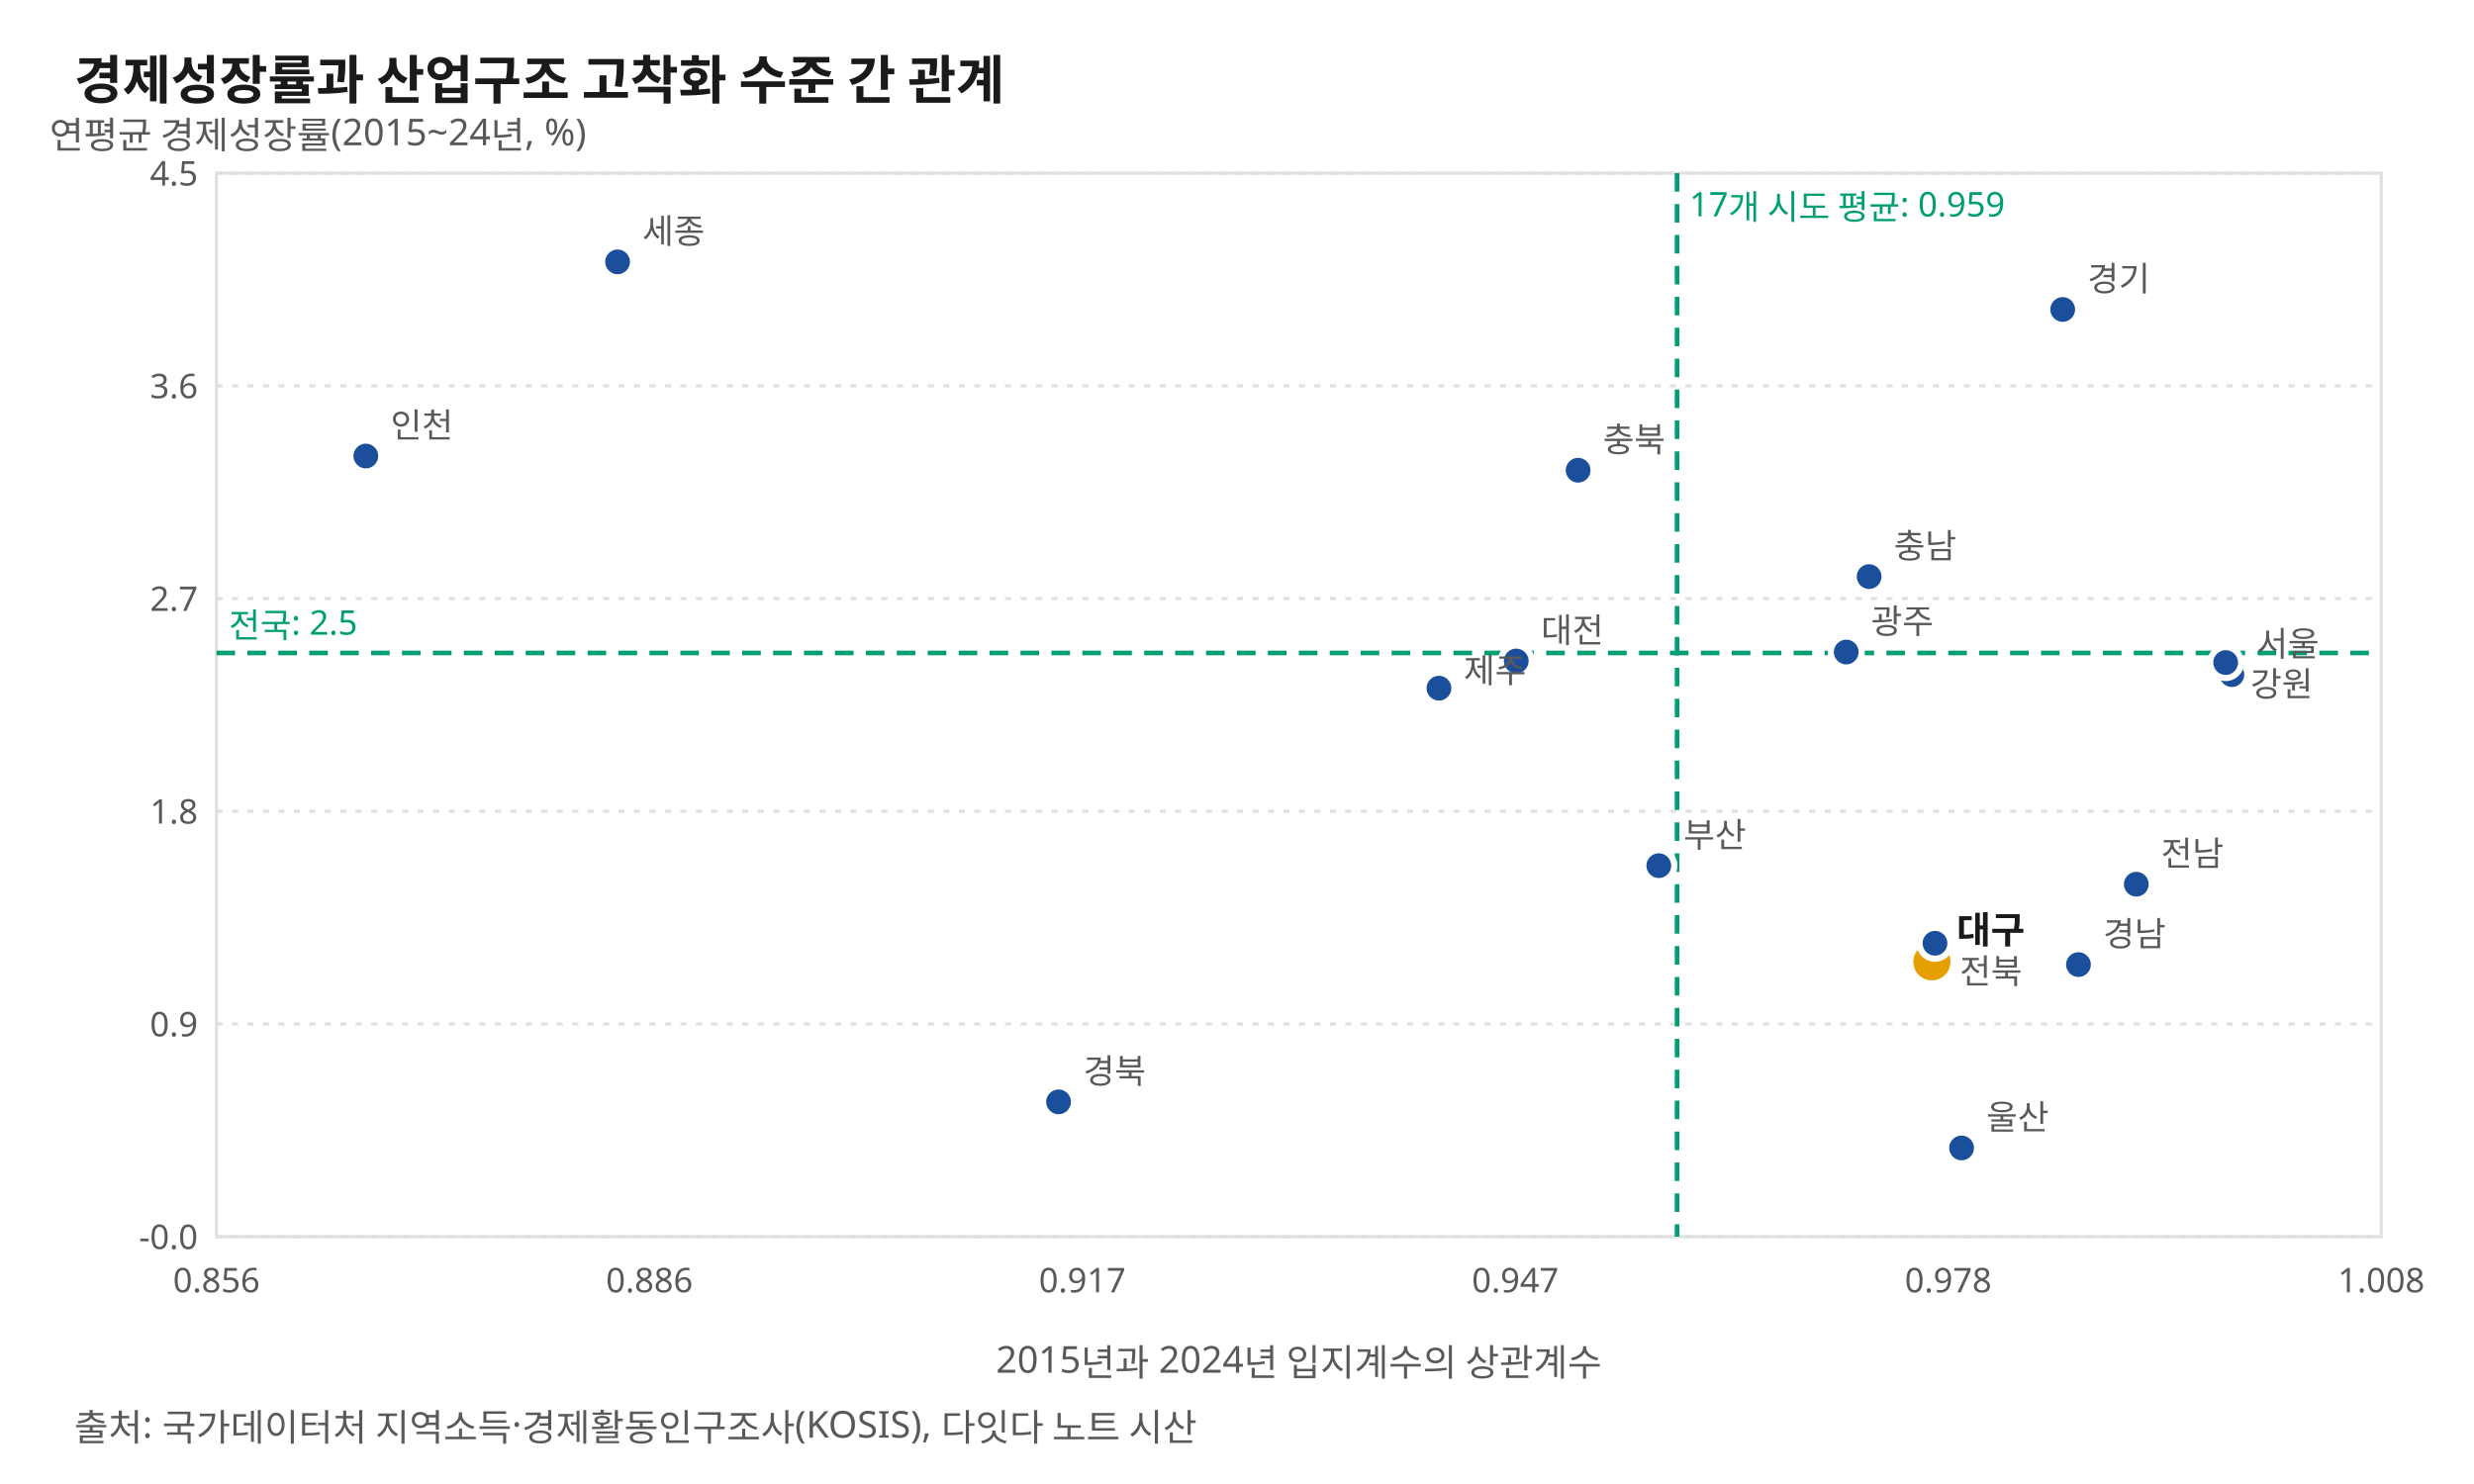
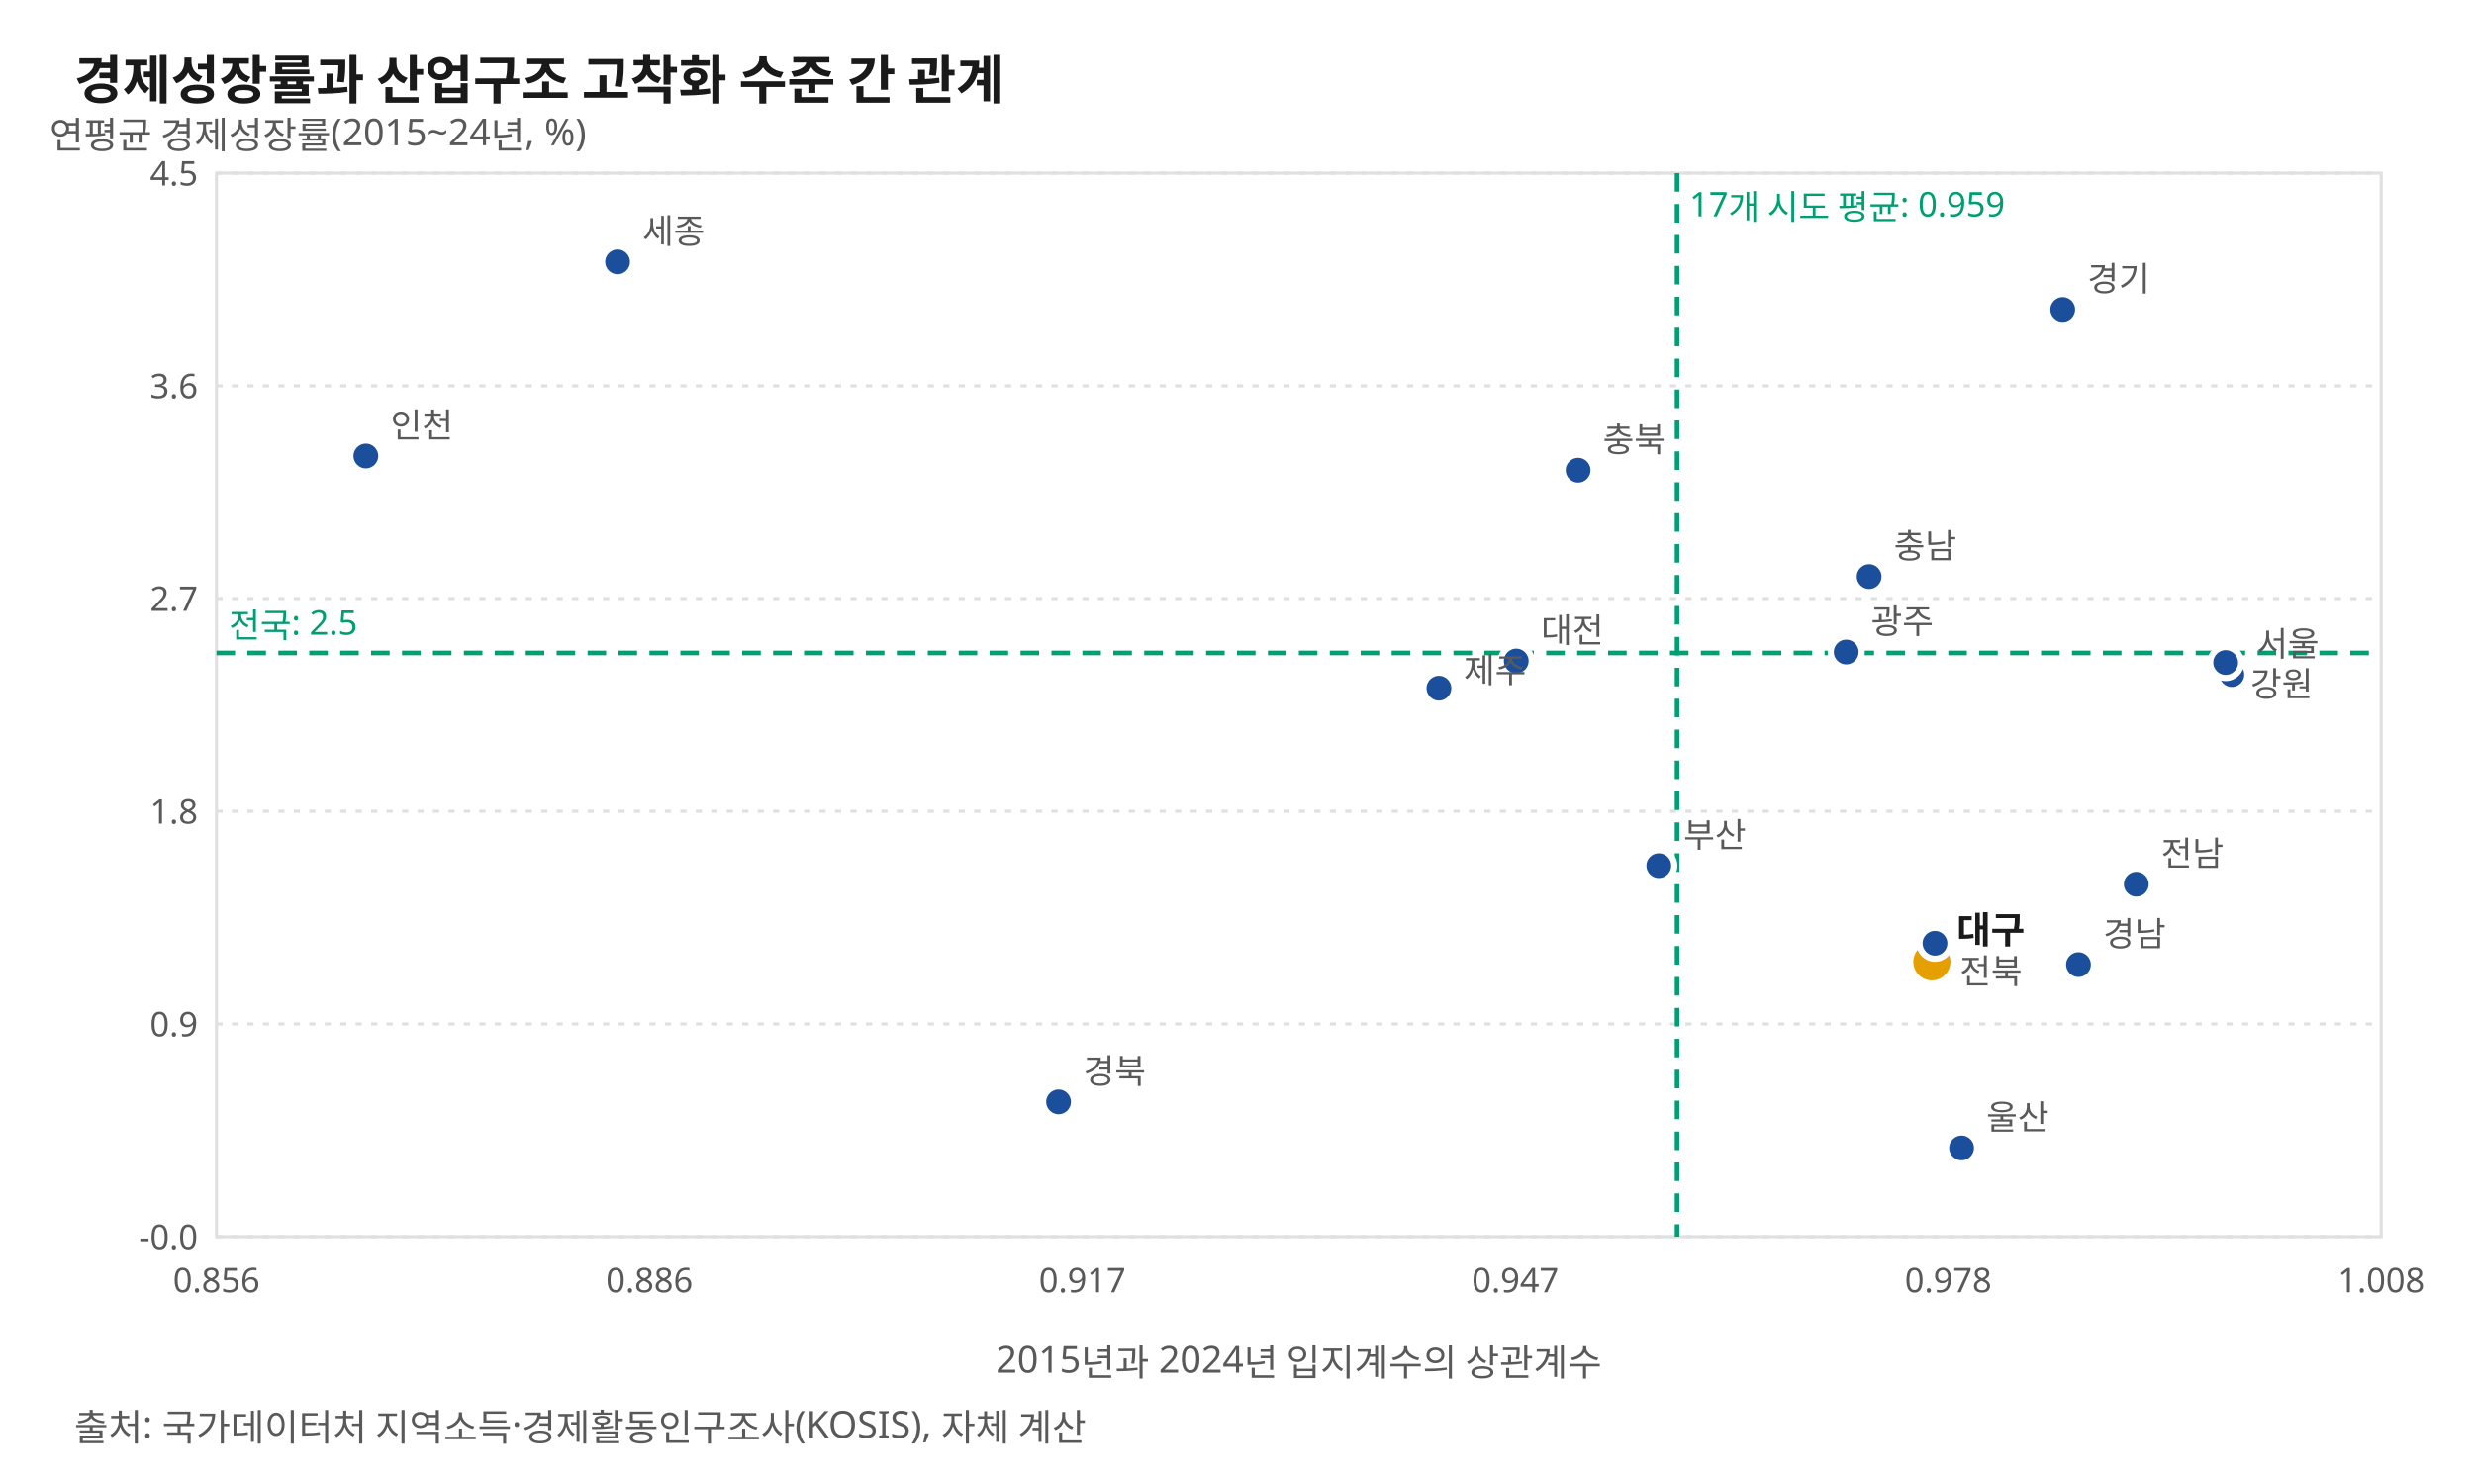
<svg xmlns="http://www.w3.org/2000/svg" width="800" height="480" viewBox="0 0 800 480" role="img" aria-label="경제성장률과 산업구조 고착화 수준 간 관계">
  <rect width="800" height="480" fill="#ffffff" />
  <text x="24.0" y="32.0" font-size="17" fill="#1a1a1a" text-anchor="start" font-weight="700" font-family="'Pretendard Variable',Pretendard,'Malgun Gothic','Apple SD Gothic Neo',sans-serif">경제성장률과 산업구조 고착화 수준 간 관계</text>
  <rect x="70" y="56" width="700" height="344" fill="none" stroke="#e0e0e0" />
  <text x="70.0" y="418.0" font-size="11" fill="#595959" text-anchor="middle" font-weight="400" font-family="'Pretendard Variable',Pretendard,'Malgun Gothic','Apple SD Gothic Neo',sans-serif">0.856</text>
  <text x="64.0" y="404.0" font-size="11" fill="#595959" text-anchor="end" font-weight="400" font-family="'Pretendard Variable',Pretendard,'Malgun Gothic','Apple SD Gothic Neo',sans-serif">-0.0</text>
  <line x1="70" y1="400.0" x2="770" y2="400.0" stroke="#e0e0e0" stroke-dasharray="2,3" />
  <text x="210.0" y="418.0" font-size="11" fill="#595959" text-anchor="middle" font-weight="400" font-family="'Pretendard Variable',Pretendard,'Malgun Gothic','Apple SD Gothic Neo',sans-serif">0.886</text>
  <text x="64.0" y="335.2" font-size="11" fill="#595959" text-anchor="end" font-weight="400" font-family="'Pretendard Variable',Pretendard,'Malgun Gothic','Apple SD Gothic Neo',sans-serif">0.9</text>
  <line x1="70" y1="331.2" x2="770" y2="331.2" stroke="#e0e0e0" stroke-dasharray="2,3" />
  <text x="350.0" y="418.0" font-size="11" fill="#595959" text-anchor="middle" font-weight="400" font-family="'Pretendard Variable',Pretendard,'Malgun Gothic','Apple SD Gothic Neo',sans-serif">0.917</text>
  <text x="64.0" y="266.4" font-size="11" fill="#595959" text-anchor="end" font-weight="400" font-family="'Pretendard Variable',Pretendard,'Malgun Gothic','Apple SD Gothic Neo',sans-serif">1.8</text>
  <line x1="70" y1="262.4" x2="770" y2="262.4" stroke="#e0e0e0" stroke-dasharray="2,3" />
  <text x="490.0" y="418.0" font-size="11" fill="#595959" text-anchor="middle" font-weight="400" font-family="'Pretendard Variable',Pretendard,'Malgun Gothic','Apple SD Gothic Neo',sans-serif">0.947</text>
  <text x="64.0" y="197.6" font-size="11" fill="#595959" text-anchor="end" font-weight="400" font-family="'Pretendard Variable',Pretendard,'Malgun Gothic','Apple SD Gothic Neo',sans-serif">2.7</text>
  <line x1="70" y1="193.6" x2="770" y2="193.6" stroke="#e0e0e0" stroke-dasharray="2,3" />
  <text x="630.0" y="418.0" font-size="11" fill="#595959" text-anchor="middle" font-weight="400" font-family="'Pretendard Variable',Pretendard,'Malgun Gothic','Apple SD Gothic Neo',sans-serif">0.978</text>
  <text x="64.0" y="128.8" font-size="11" fill="#595959" text-anchor="end" font-weight="400" font-family="'Pretendard Variable',Pretendard,'Malgun Gothic','Apple SD Gothic Neo',sans-serif">3.6</text>
  <line x1="70" y1="124.8" x2="770" y2="124.8" stroke="#e0e0e0" stroke-dasharray="2,3" />
  <text x="770.0" y="418.0" font-size="11" fill="#595959" text-anchor="middle" font-weight="400" font-family="'Pretendard Variable',Pretendard,'Malgun Gothic','Apple SD Gothic Neo',sans-serif">1.008</text>
  <text x="64.0" y="60.0" font-size="11" fill="#595959" text-anchor="end" font-weight="400" font-family="'Pretendard Variable',Pretendard,'Malgun Gothic','Apple SD Gothic Neo',sans-serif">4.5</text>
  <line x1="70" y1="56.0" x2="770" y2="56.0" stroke="#e0e0e0" stroke-dasharray="2,3" />
  <line x1="542.3" y1="56" x2="542.3" y2="400" stroke="#009E73" stroke-width="1.5" stroke-dasharray="6,4" />
  <text x="546.3" y="70.0" font-size="11" fill="#009E73" text-anchor="start" font-weight="400" font-family="'Pretendard Variable',Pretendard,'Malgun Gothic','Apple SD Gothic Neo',sans-serif">17개 시도 평균: 0.959</text>
  <line x1="70" y1="211.2" x2="770" y2="211.2" stroke="#009E73" stroke-width="1.5" stroke-dasharray="6,4" />
  <text x="74.0" y="206.2" font-size="11" fill="#009E73" text-anchor="start" font-weight="400" font-family="'Pretendard Variable',Pretendard,'Malgun Gothic','Apple SD Gothic Neo',sans-serif">전국: 2.5</text>
  <circle cx="721.7" cy="218.2" r="5" fill="#1B4F9B" stroke="#ffffff" stroke-width="2" />
  <text x="729.7" y="212.2" font-size="11" fill="#595959" text-anchor="start" font-weight="400" font-family="'Pretendard Variable',Pretendard,'Malgun Gothic','Apple SD Gothic Neo',sans-serif">서울</text>
  <circle cx="536.4" cy="280.0" r="5" fill="#1B4F9B" stroke="#ffffff" stroke-width="2" />
  <text x="544.4" y="274.0" font-size="11" fill="#595959" text-anchor="start" font-weight="400" font-family="'Pretendard Variable',Pretendard,'Malgun Gothic','Apple SD Gothic Neo',sans-serif">부산</text>
  <circle cx="624.7" cy="311.1" r="7" fill="#E69F00" stroke="#ffffff" stroke-width="2" />
  <text x="632.7" y="305.1" font-size="12" fill="#1a1a1a" text-anchor="start" font-weight="700" font-family="'Pretendard Variable',Pretendard,'Malgun Gothic','Apple SD Gothic Neo',sans-serif">대구</text>
  <circle cx="118.3" cy="147.5" r="5" fill="#1B4F9B" stroke="#ffffff" stroke-width="2" />
  <text x="126.3" y="141.5" font-size="11" fill="#595959" text-anchor="start" font-weight="400" font-family="'Pretendard Variable',Pretendard,'Malgun Gothic','Apple SD Gothic Neo',sans-serif">인천</text>
  <circle cx="597.0" cy="210.9" r="5" fill="#1B4F9B" stroke="#ffffff" stroke-width="2" />
  <text x="605.0" y="204.9" font-size="11" fill="#595959" text-anchor="start" font-weight="400" font-family="'Pretendard Variable',Pretendard,'Malgun Gothic','Apple SD Gothic Neo',sans-serif">광주</text>
  <circle cx="490.3" cy="213.8" r="5" fill="#1B4F9B" stroke="#ffffff" stroke-width="2" />
  <text x="498.3" y="207.8" font-size="11" fill="#595959" text-anchor="start" font-weight="400" font-family="'Pretendard Variable',Pretendard,'Malgun Gothic','Apple SD Gothic Neo',sans-serif">대전</text>
  <circle cx="634.3" cy="371.3" r="5" fill="#1B4F9B" stroke="#ffffff" stroke-width="2" />
  <text x="642.3" y="365.3" font-size="11" fill="#595959" text-anchor="start" font-weight="400" font-family="'Pretendard Variable',Pretendard,'Malgun Gothic','Apple SD Gothic Neo',sans-serif">울산</text>
  <circle cx="199.7" cy="84.7" r="5" fill="#1B4F9B" stroke="#ffffff" stroke-width="2" />
  <text x="207.7" y="78.7" font-size="11" fill="#595959" text-anchor="start" font-weight="400" font-family="'Pretendard Variable',Pretendard,'Malgun Gothic','Apple SD Gothic Neo',sans-serif">세종</text>
  <circle cx="667.0" cy="100.1" r="5" fill="#1B4F9B" stroke="#ffffff" stroke-width="2" />
  <text x="675.0" y="94.1" font-size="11" fill="#595959" text-anchor="start" font-weight="400" font-family="'Pretendard Variable',Pretendard,'Malgun Gothic','Apple SD Gothic Neo',sans-serif">경기</text>
  <circle cx="719.7" cy="214.3" r="5" fill="#1B4F9B" stroke="#ffffff" stroke-width="2" />
  <text x="727.7" y="225.2" font-size="11" fill="#595959" text-anchor="start" font-weight="400" font-family="'Pretendard Variable',Pretendard,'Malgun Gothic','Apple SD Gothic Neo',sans-serif">강원</text>
  <circle cx="510.3" cy="152.1" r="5" fill="#1B4F9B" stroke="#ffffff" stroke-width="2" />
  <text x="518.3" y="146.1" font-size="11" fill="#595959" text-anchor="start" font-weight="400" font-family="'Pretendard Variable',Pretendard,'Malgun Gothic','Apple SD Gothic Neo',sans-serif">충북</text>
  <circle cx="604.4" cy="186.5" r="5" fill="#1B4F9B" stroke="#ffffff" stroke-width="2" />
  <text x="612.4" y="180.5" font-size="11" fill="#595959" text-anchor="start" font-weight="400" font-family="'Pretendard Variable',Pretendard,'Malgun Gothic','Apple SD Gothic Neo',sans-serif">충남</text>
  <circle cx="625.7" cy="305.1" r="5" fill="#1B4F9B" stroke="#ffffff" stroke-width="2" />
  <text x="633.7" y="318.1" font-size="11" fill="#595959" text-anchor="start" font-weight="400" font-family="'Pretendard Variable',Pretendard,'Malgun Gothic','Apple SD Gothic Neo',sans-serif">전북</text>
  <circle cx="690.8" cy="286.0" r="5" fill="#1B4F9B" stroke="#ffffff" stroke-width="2" />
  <text x="698.8" y="280.0" font-size="11" fill="#595959" text-anchor="start" font-weight="400" font-family="'Pretendard Variable',Pretendard,'Malgun Gothic','Apple SD Gothic Neo',sans-serif">전남</text>
  <circle cx="342.3" cy="356.4" r="5" fill="#1B4F9B" stroke="#ffffff" stroke-width="2" />
  <text x="350.3" y="350.4" font-size="11" fill="#595959" text-anchor="start" font-weight="400" font-family="'Pretendard Variable',Pretendard,'Malgun Gothic','Apple SD Gothic Neo',sans-serif">경북</text>
  <circle cx="672.1" cy="312.0" r="5" fill="#1B4F9B" stroke="#ffffff" stroke-width="2" />
  <text x="680.1" y="306.0" font-size="11" fill="#595959" text-anchor="start" font-weight="400" font-family="'Pretendard Variable',Pretendard,'Malgun Gothic','Apple SD Gothic Neo',sans-serif">경남</text>
  <circle cx="465.3" cy="222.6" r="5" fill="#1B4F9B" stroke="#ffffff" stroke-width="2" />
  <text x="473.3" y="220.8" font-size="11" fill="#595959" text-anchor="start" font-weight="400" font-family="'Pretendard Variable',Pretendard,'Malgun Gothic','Apple SD Gothic Neo',sans-serif">제주</text>
  <text x="420.0" y="444.0" font-size="12" fill="#595959" text-anchor="middle" font-weight="400" font-family="'Pretendard Variable',Pretendard,'Malgun Gothic','Apple SD Gothic Neo',sans-serif">2015년과 2024년 입지계수의 상관계수</text>
  <text x="16.0" y="48.0" font-size="12" fill="#595959" text-anchor="start" font-weight="400" font-family="'Pretendard Variable',Pretendard,'Malgun Gothic','Apple SD Gothic Neo',sans-serif">연평균 경제성장률(2015~24년, %)</text>
-   <text x="24.0" y="466.0" font-size="12" fill="#595959" text-anchor="start" font-weight="400" font-family="'Pretendard Variable',Pretendard,'Malgun Gothic','Apple SD Gothic Neo',sans-serif">출처: 국가데이터처 지역소득·경제활동인구조사(KOSIS), 다잇다 노트 시산</text>
+   <text x="24.0" y="466.0" font-size="12" fill="#595959" text-anchor="start" font-weight="400" font-family="'Pretendard Variable',Pretendard,'Malgun Gothic','Apple SD Gothic Neo',sans-serif">출처: 국가데이터처 지역소득·경제활동인구조사(KOSIS), 자체 계산</text>
</svg>
